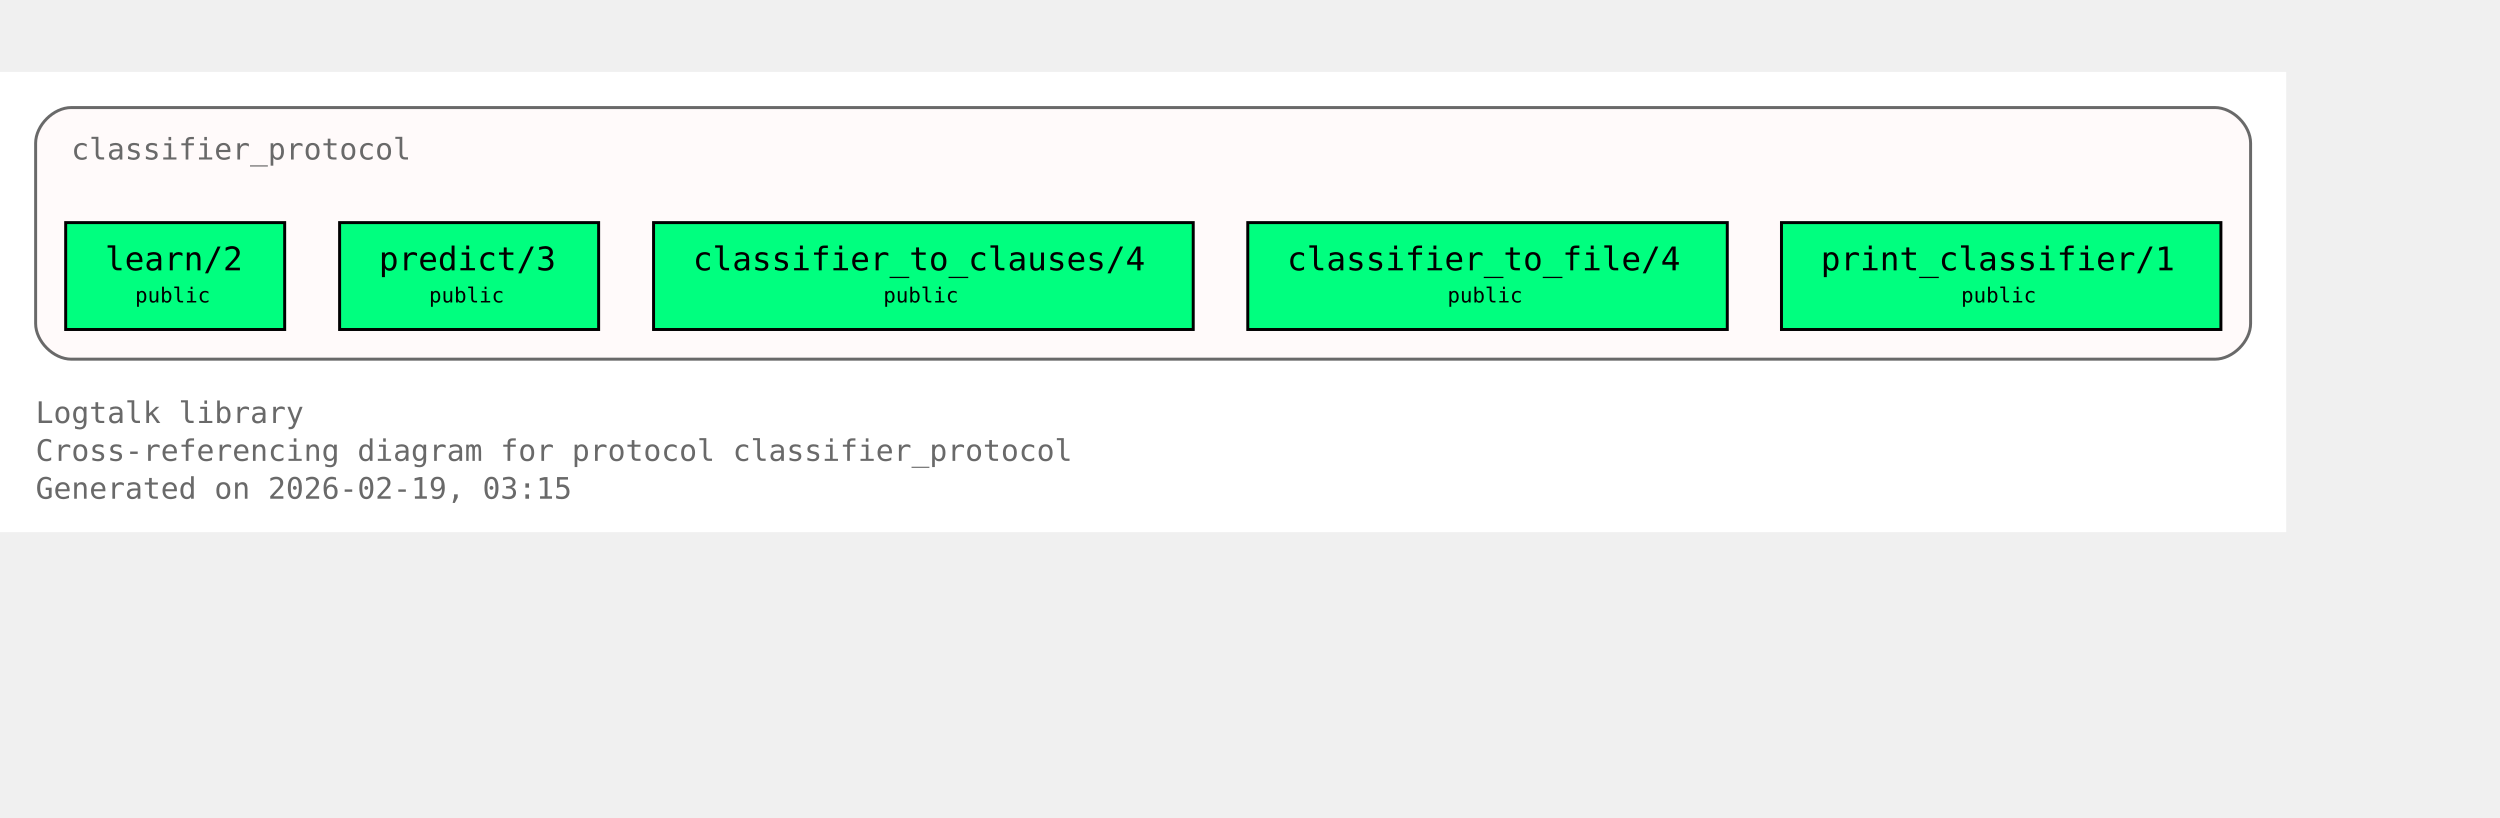
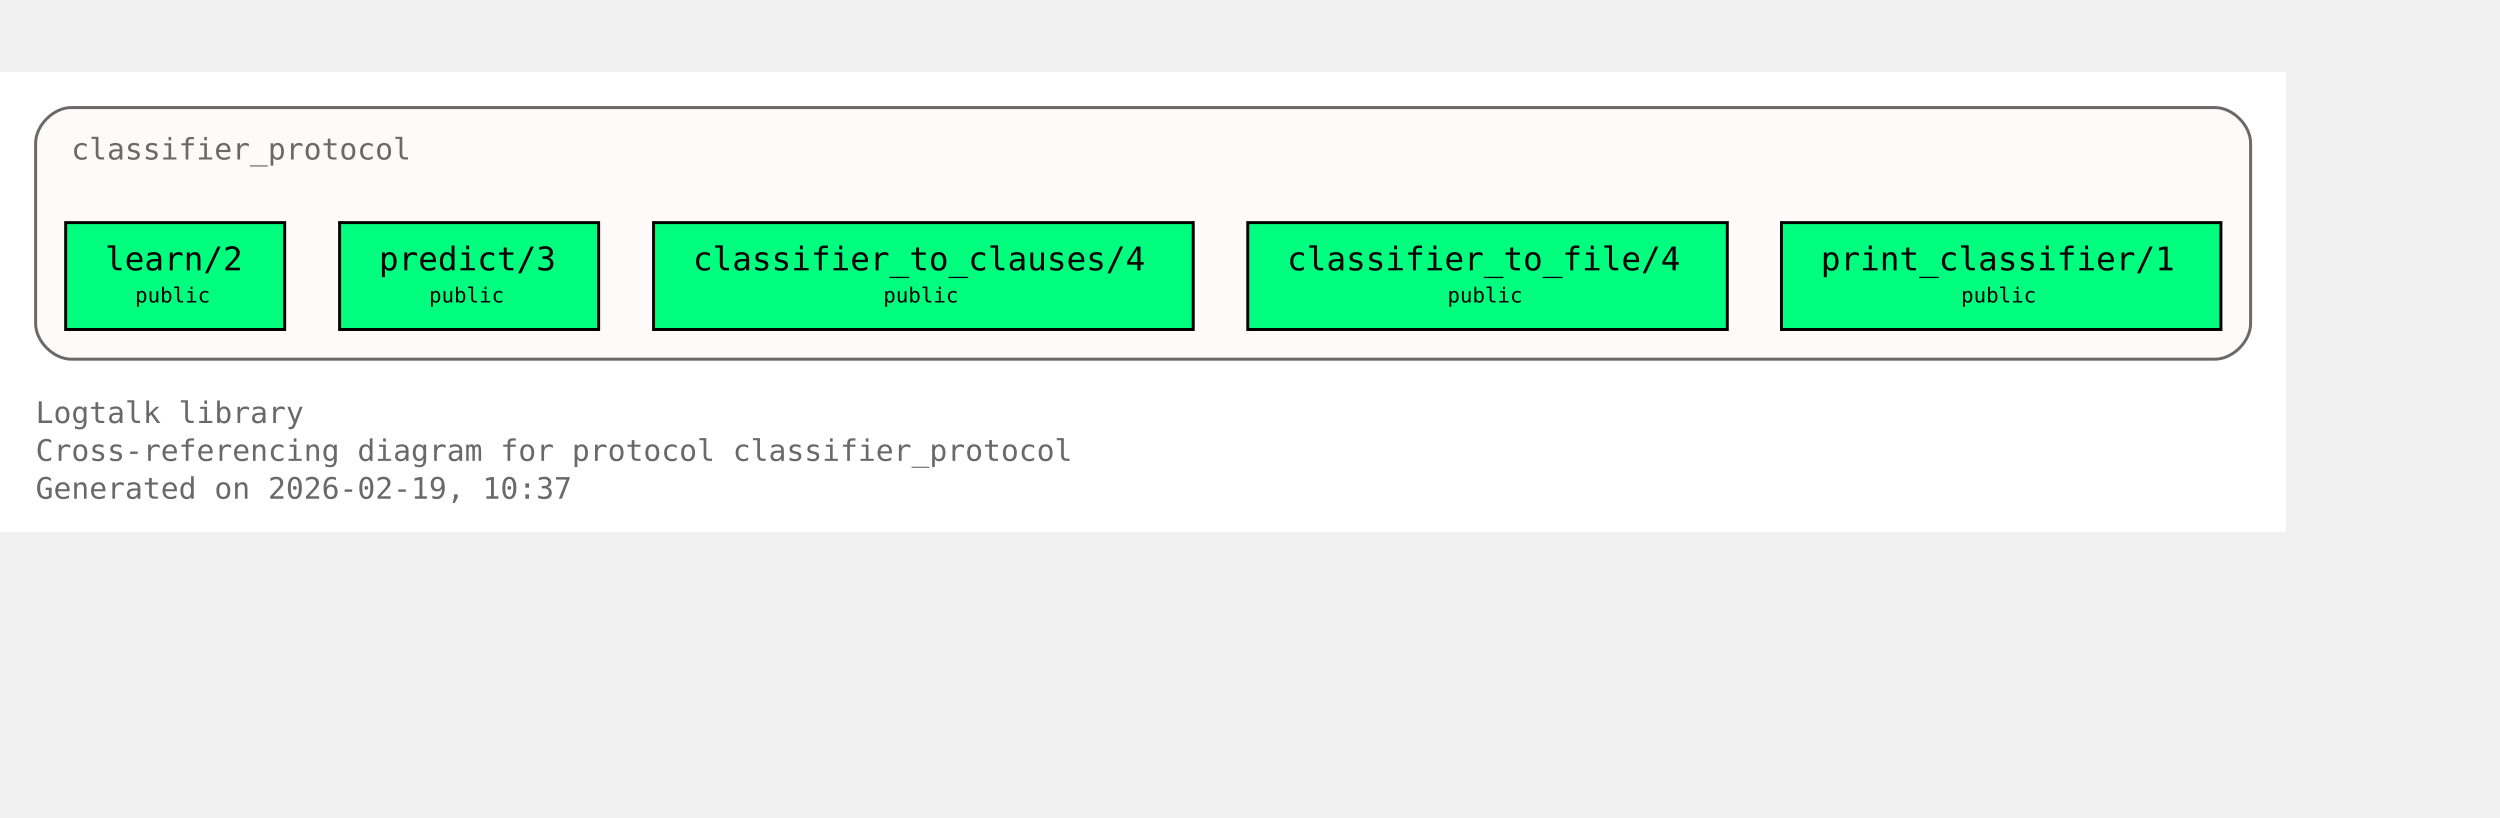
<svg xmlns="http://www.w3.org/2000/svg" xmlns:xlink="http://www.w3.org/1999/xlink" width="914pt" height="299pt" viewBox="72.00 72.00 842.00 227.00">
  <g id="graph0" class="graph" transform="scale(1 1) rotate(0) translate(76 223)">
    <polygon fill="white" stroke="none" points="-4,4 -4,-151 766,-151 766,4 -4,4" />
    <text xml:space="preserve" text-anchor="start" x="8" y="-32.75" font-family="Monospace" font-size="10.00" fill="dimgray">Logtalk library</text>
    <text xml:space="preserve" text-anchor="start" x="8" y="-20" font-family="Monospace" font-size="10.00" fill="dimgray">Cross-referencing diagram for protocol classifier_protocol</text>
-     <text xml:space="preserve" text-anchor="start" x="8" y="-7.25" font-family="Monospace" font-size="10.00" fill="dimgray">Generated on 2026-02-19, 03:15</text>
+     <text xml:space="preserve" text-anchor="start" x="8" y="-7.25" font-family="Monospace" font-size="10.00" fill="dimgray">Generated on 2026-02-19, 10:37</text>
    <g id="clust1" class="cluster">
      <g id="a_clust1">
        <a xlink:title="classifier_protocol">
          <path fill="snow" stroke="dimgray" d="M20,-54.25C20,-54.25 742,-54.25 742,-54.25 748,-54.25 754,-60.25 754,-66.25 754,-66.25 754,-127 754,-127 754,-133 748,-139 742,-139 742,-139 20,-139 20,-139 14,-139 8,-133 8,-127 8,-127 8,-66.25 8,-66.25 8,-60.25 14,-54.25 20,-54.25" />
          <g id="a_clust1_0">
-             <a xlink:href="https://github.com/LogtalkDotOrg/logtalk3/tree/6dc587eec58c3e4f072df88a3ff1a98358b69cfe/library/classifier_protocols/classifier_protocol.lgt#L22" xlink:title="https://github.com/LogtalkDotOrg/logtalk3/tree/6dc587eec58c3e4f072df88a3ff1a98358b69cfe/library/classifier_protocols/classifier_protocol.lgt#L22">
+             <a xlink:href="https://github.com/LogtalkDotOrg/logtalk3/tree/59f1a656641170614d400f318fb44211cdc4e0e7/library/classifier_protocols/classifier_protocol.lgt#L22" xlink:title="https://github.com/LogtalkDotOrg/logtalk3/tree/59f1a656641170614d400f318fb44211cdc4e0e7/library/classifier_protocols/classifier_protocol.lgt#L22">
              <text xml:space="preserve" text-anchor="start" x="20" y="-121.5" font-family="Monospace" font-size="10.00" fill="dimgray">classifier_protocol</text>
            </a>
          </g>
        </a>
      </g>
    </g>
    <g id="node1" class="node">
      <polygon fill="springgreen" stroke="black" points="91.88,-100.25 18.12,-100.25 18.12,-64.25 91.88,-64.25 91.88,-100.25" />
      <text xml:space="preserve" text-anchor="start" x="26.12" y="-84.95" font-family="Monospace" font-size="9.00"> </text>
      <g id="a_node1_1">
-         <a xlink:href="https://github.com/LogtalkDotOrg/logtalk3/tree/6dc587eec58c3e4f072df88a3ff1a98358b69cfe/library/classifier_protocols/classifier_protocol.lgt#L32" xlink:title="https://github.com/LogtalkDotOrg/logtalk3/tree/6dc587eec58c3e4f072df88a3ff1a98358b69cfe/library/classifier_protocols/classifier_protocol.lgt#L32">
+         <a xlink:href="https://github.com/LogtalkDotOrg/logtalk3/tree/59f1a656641170614d400f318fb44211cdc4e0e7/library/classifier_protocols/classifier_protocol.lgt#L32" xlink:title="https://github.com/LogtalkDotOrg/logtalk3/tree/59f1a656641170614d400f318fb44211cdc4e0e7/library/classifier_protocols/classifier_protocol.lgt#L32">
          <text xml:space="preserve" text-anchor="start" x="31.38" y="-84.17" font-family="Monospace" font-size="11.00">learn/2</text>
        </a>
      </g>
      <text xml:space="preserve" text-anchor="start" x="78.62" y="-84.95" font-family="Monospace" font-size="9.00"> </text>
      <text xml:space="preserve" text-anchor="start" x="26.12" y="-72.58" font-family="Monospace" font-size="9.00"> </text>
      <text xml:space="preserve" text-anchor="start" x="41.5" y="-73.35" font-family="Monospace" font-size="7.00">public</text>
      <text xml:space="preserve" text-anchor="start" x="78.62" y="-72.58" font-family="Monospace" font-size="9.00"> </text>
    </g>
    <g id="node2" class="node">
      <polygon fill="springgreen" stroke="black" points="197.62,-100.25 110.38,-100.25 110.38,-64.25 197.62,-64.25 197.62,-100.25" />
      <text xml:space="preserve" text-anchor="start" x="118.38" y="-84.95" font-family="Monospace" font-size="9.00"> </text>
      <g id="a_node2_2">
-         <a xlink:href="https://github.com/LogtalkDotOrg/logtalk3/tree/6dc587eec58c3e4f072df88a3ff1a98358b69cfe/library/classifier_protocols/classifier_protocol.lgt#L39" xlink:title="https://github.com/LogtalkDotOrg/logtalk3/tree/6dc587eec58c3e4f072df88a3ff1a98358b69cfe/library/classifier_protocols/classifier_protocol.lgt#L39">
+         <a xlink:href="https://github.com/LogtalkDotOrg/logtalk3/tree/59f1a656641170614d400f318fb44211cdc4e0e7/library/classifier_protocols/classifier_protocol.lgt#L39" xlink:title="https://github.com/LogtalkDotOrg/logtalk3/tree/59f1a656641170614d400f318fb44211cdc4e0e7/library/classifier_protocols/classifier_protocol.lgt#L39">
          <text xml:space="preserve" text-anchor="start" x="123.62" y="-84.17" font-family="Monospace" font-size="11.00">predict/3</text>
        </a>
      </g>
      <text xml:space="preserve" text-anchor="start" x="184.38" y="-84.95" font-family="Monospace" font-size="9.00"> </text>
      <text xml:space="preserve" text-anchor="start" x="118.38" y="-72.58" font-family="Monospace" font-size="9.00"> </text>
      <text xml:space="preserve" text-anchor="start" x="140.5" y="-73.35" font-family="Monospace" font-size="7.00">public</text>
      <text xml:space="preserve" text-anchor="start" x="184.38" y="-72.58" font-family="Monospace" font-size="9.00"> </text>
    </g>
    <g id="node3" class="node">
      <polygon fill="springgreen" stroke="black" points="397.88,-100.25 216.12,-100.25 216.12,-64.25 397.88,-64.25 397.88,-100.25" />
      <text xml:space="preserve" text-anchor="start" x="224.12" y="-84.95" font-family="Monospace" font-size="9.00"> </text>
      <g id="a_node3_3">
-         <a xlink:href="https://github.com/LogtalkDotOrg/logtalk3/tree/6dc587eec58c3e4f072df88a3ff1a98358b69cfe/library/classifier_protocols/classifier_protocol.lgt#L46" xlink:title="https://github.com/LogtalkDotOrg/logtalk3/tree/6dc587eec58c3e4f072df88a3ff1a98358b69cfe/library/classifier_protocols/classifier_protocol.lgt#L46">
+         <a xlink:href="https://github.com/LogtalkDotOrg/logtalk3/tree/59f1a656641170614d400f318fb44211cdc4e0e7/library/classifier_protocols/classifier_protocol.lgt#L46" xlink:title="https://github.com/LogtalkDotOrg/logtalk3/tree/59f1a656641170614d400f318fb44211cdc4e0e7/library/classifier_protocols/classifier_protocol.lgt#L46">
          <text xml:space="preserve" text-anchor="start" x="229.38" y="-84.17" font-family="Monospace" font-size="11.00">classifier_to_clauses/4</text>
        </a>
      </g>
      <text xml:space="preserve" text-anchor="start" x="384.62" y="-84.95" font-family="Monospace" font-size="9.00"> </text>
      <text xml:space="preserve" text-anchor="start" x="224.12" y="-72.58" font-family="Monospace" font-size="9.00"> </text>
      <text xml:space="preserve" text-anchor="start" x="293.5" y="-73.35" font-family="Monospace" font-size="7.00">public</text>
      <text xml:space="preserve" text-anchor="start" x="384.62" y="-72.58" font-family="Monospace" font-size="9.00"> </text>
    </g>
    <g id="node4" class="node">
      <polygon fill="springgreen" stroke="black" points="577.75,-100.25 416.25,-100.25 416.25,-64.25 577.75,-64.25 577.75,-100.25" />
      <text xml:space="preserve" text-anchor="start" x="424.25" y="-84.95" font-family="Monospace" font-size="9.00"> </text>
      <g id="a_node4_4">
-         <a xlink:href="https://github.com/LogtalkDotOrg/logtalk3/tree/6dc587eec58c3e4f072df88a3ff1a98358b69cfe/library/classifier_protocols/classifier_protocol.lgt#L53" xlink:title="https://github.com/LogtalkDotOrg/logtalk3/tree/6dc587eec58c3e4f072df88a3ff1a98358b69cfe/library/classifier_protocols/classifier_protocol.lgt#L53">
+         <a xlink:href="https://github.com/LogtalkDotOrg/logtalk3/tree/59f1a656641170614d400f318fb44211cdc4e0e7/library/classifier_protocols/classifier_protocol.lgt#L53" xlink:title="https://github.com/LogtalkDotOrg/logtalk3/tree/59f1a656641170614d400f318fb44211cdc4e0e7/library/classifier_protocols/classifier_protocol.lgt#L53">
          <text xml:space="preserve" text-anchor="start" x="429.5" y="-84.17" font-family="Monospace" font-size="11.00">classifier_to_file/4</text>
        </a>
      </g>
      <text xml:space="preserve" text-anchor="start" x="564.5" y="-84.95" font-family="Monospace" font-size="9.00"> </text>
      <text xml:space="preserve" text-anchor="start" x="424.25" y="-72.58" font-family="Monospace" font-size="9.00"> </text>
      <text xml:space="preserve" text-anchor="start" x="483.5" y="-73.35" font-family="Monospace" font-size="7.00">public</text>
      <text xml:space="preserve" text-anchor="start" x="564.5" y="-72.58" font-family="Monospace" font-size="9.00"> </text>
    </g>
    <g id="node5" class="node">
      <polygon fill="springgreen" stroke="black" points="744,-100.25 596,-100.25 596,-64.25 744,-64.25 744,-100.25" />
      <text xml:space="preserve" text-anchor="start" x="604" y="-84.95" font-family="Monospace" font-size="9.00"> </text>
      <g id="a_node5_5">
-         <a xlink:href="https://github.com/LogtalkDotOrg/logtalk3/tree/6dc587eec58c3e4f072df88a3ff1a98358b69cfe/library/classifier_protocols/classifier_protocol.lgt#L60" xlink:title="https://github.com/LogtalkDotOrg/logtalk3/tree/6dc587eec58c3e4f072df88a3ff1a98358b69cfe/library/classifier_protocols/classifier_protocol.lgt#L60">
+         <a xlink:href="https://github.com/LogtalkDotOrg/logtalk3/tree/59f1a656641170614d400f318fb44211cdc4e0e7/library/classifier_protocols/classifier_protocol.lgt#L60" xlink:title="https://github.com/LogtalkDotOrg/logtalk3/tree/59f1a656641170614d400f318fb44211cdc4e0e7/library/classifier_protocols/classifier_protocol.lgt#L60">
          <text xml:space="preserve" text-anchor="start" x="609.25" y="-84.17" font-family="Monospace" font-size="11.00">print_classifier/1</text>
        </a>
      </g>
      <text xml:space="preserve" text-anchor="start" x="730.75" y="-84.95" font-family="Monospace" font-size="9.00"> </text>
      <text xml:space="preserve" text-anchor="start" x="604" y="-72.58" font-family="Monospace" font-size="9.00"> </text>
      <text xml:space="preserve" text-anchor="start" x="656.5" y="-73.35" font-family="Monospace" font-size="7.00">public</text>
      <text xml:space="preserve" text-anchor="start" x="730.75" y="-72.58" font-family="Monospace" font-size="9.00"> </text>
    </g>
  </g>
</svg>
